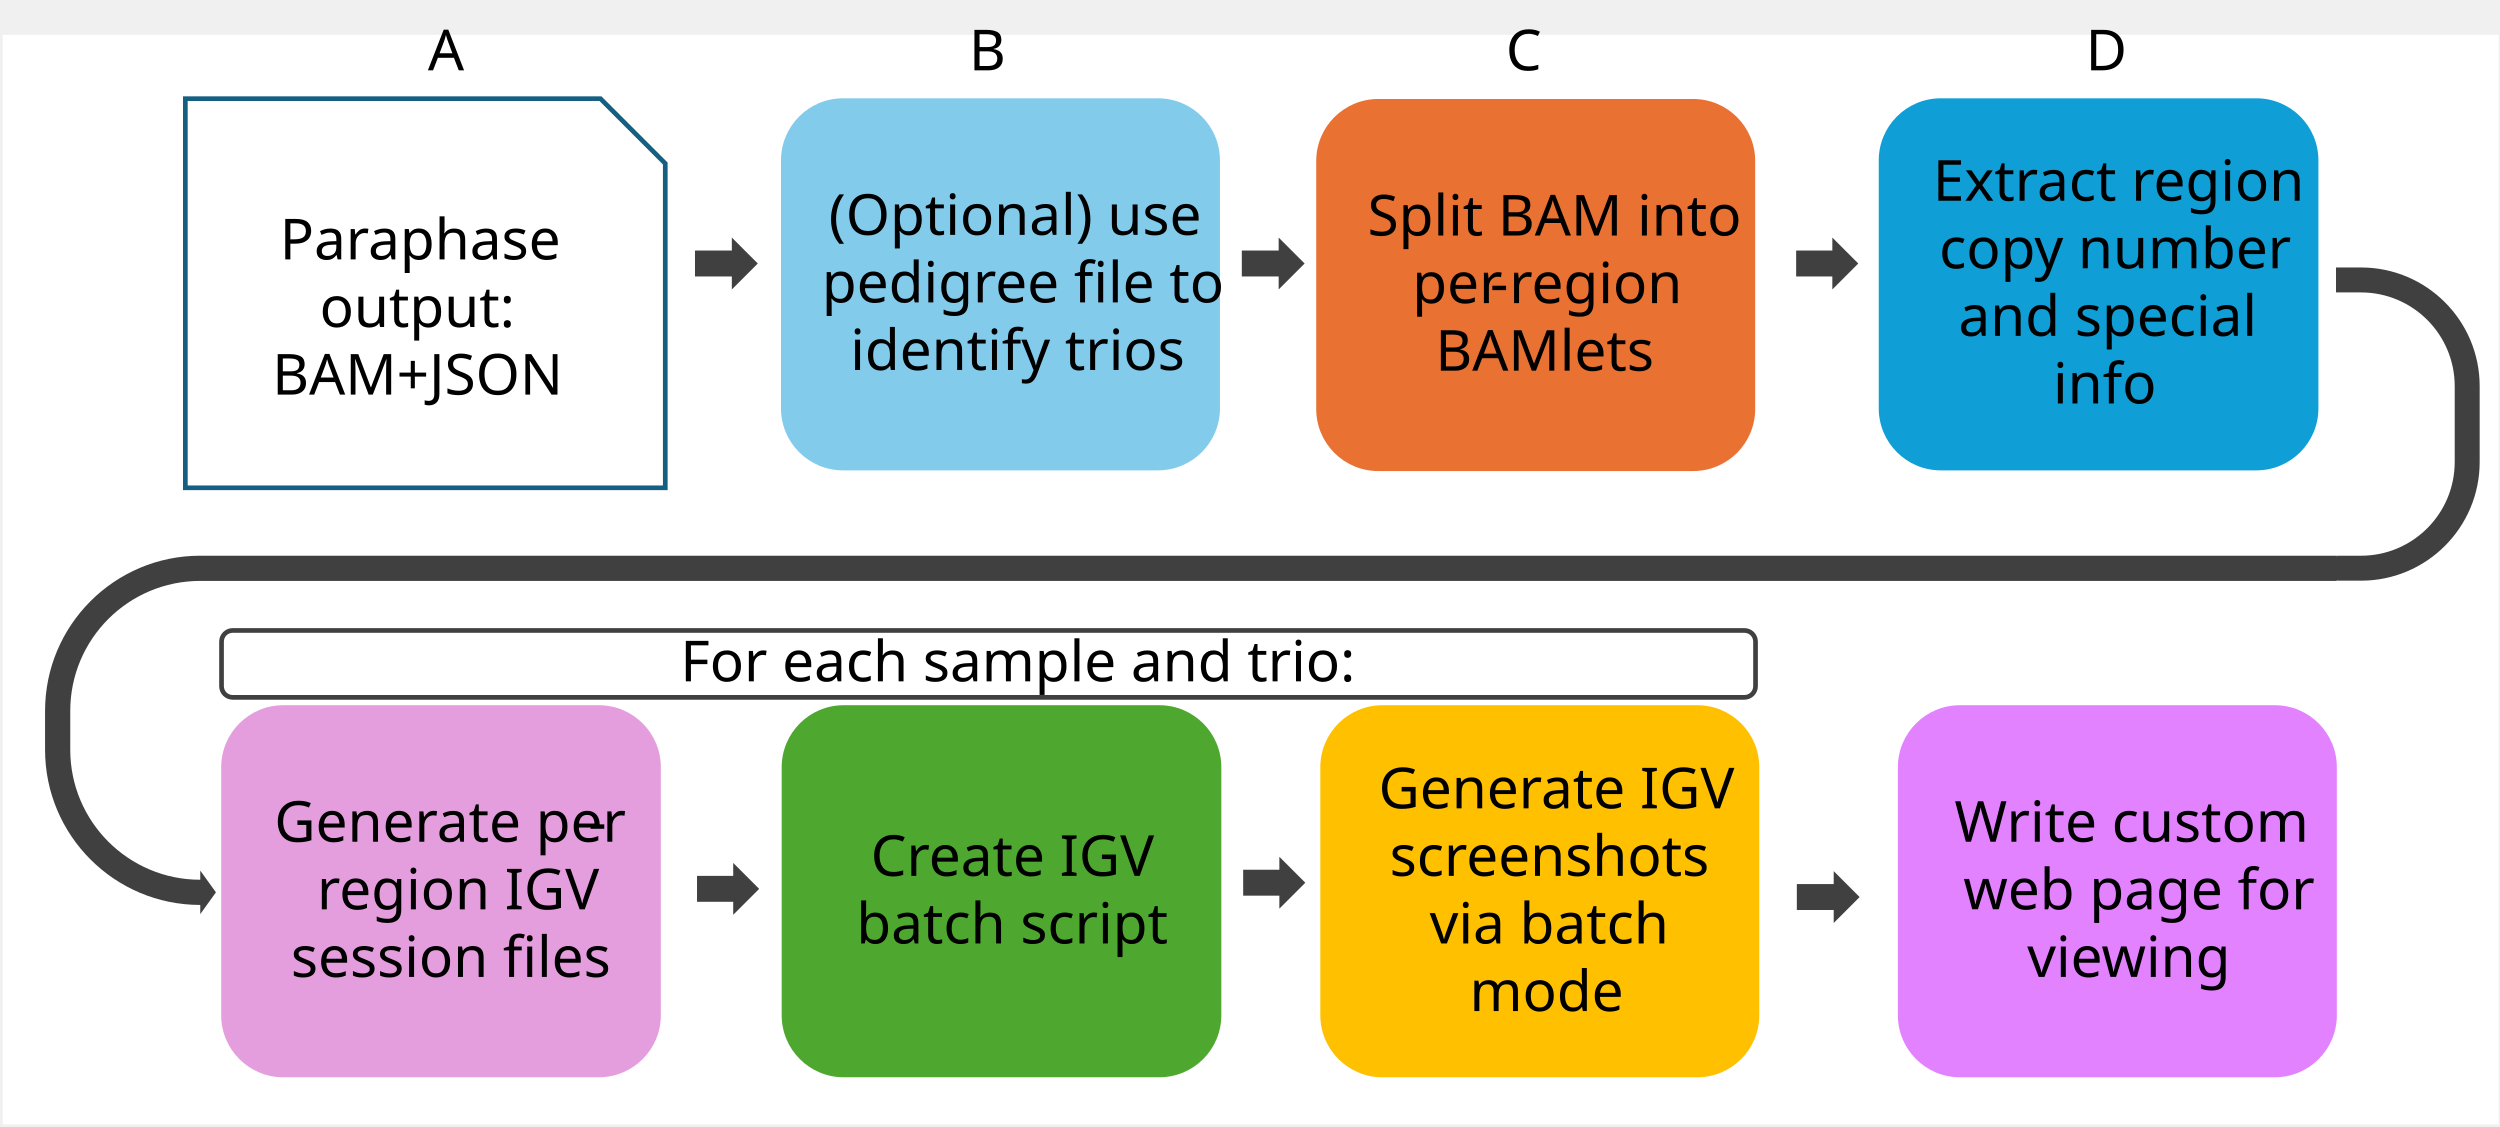
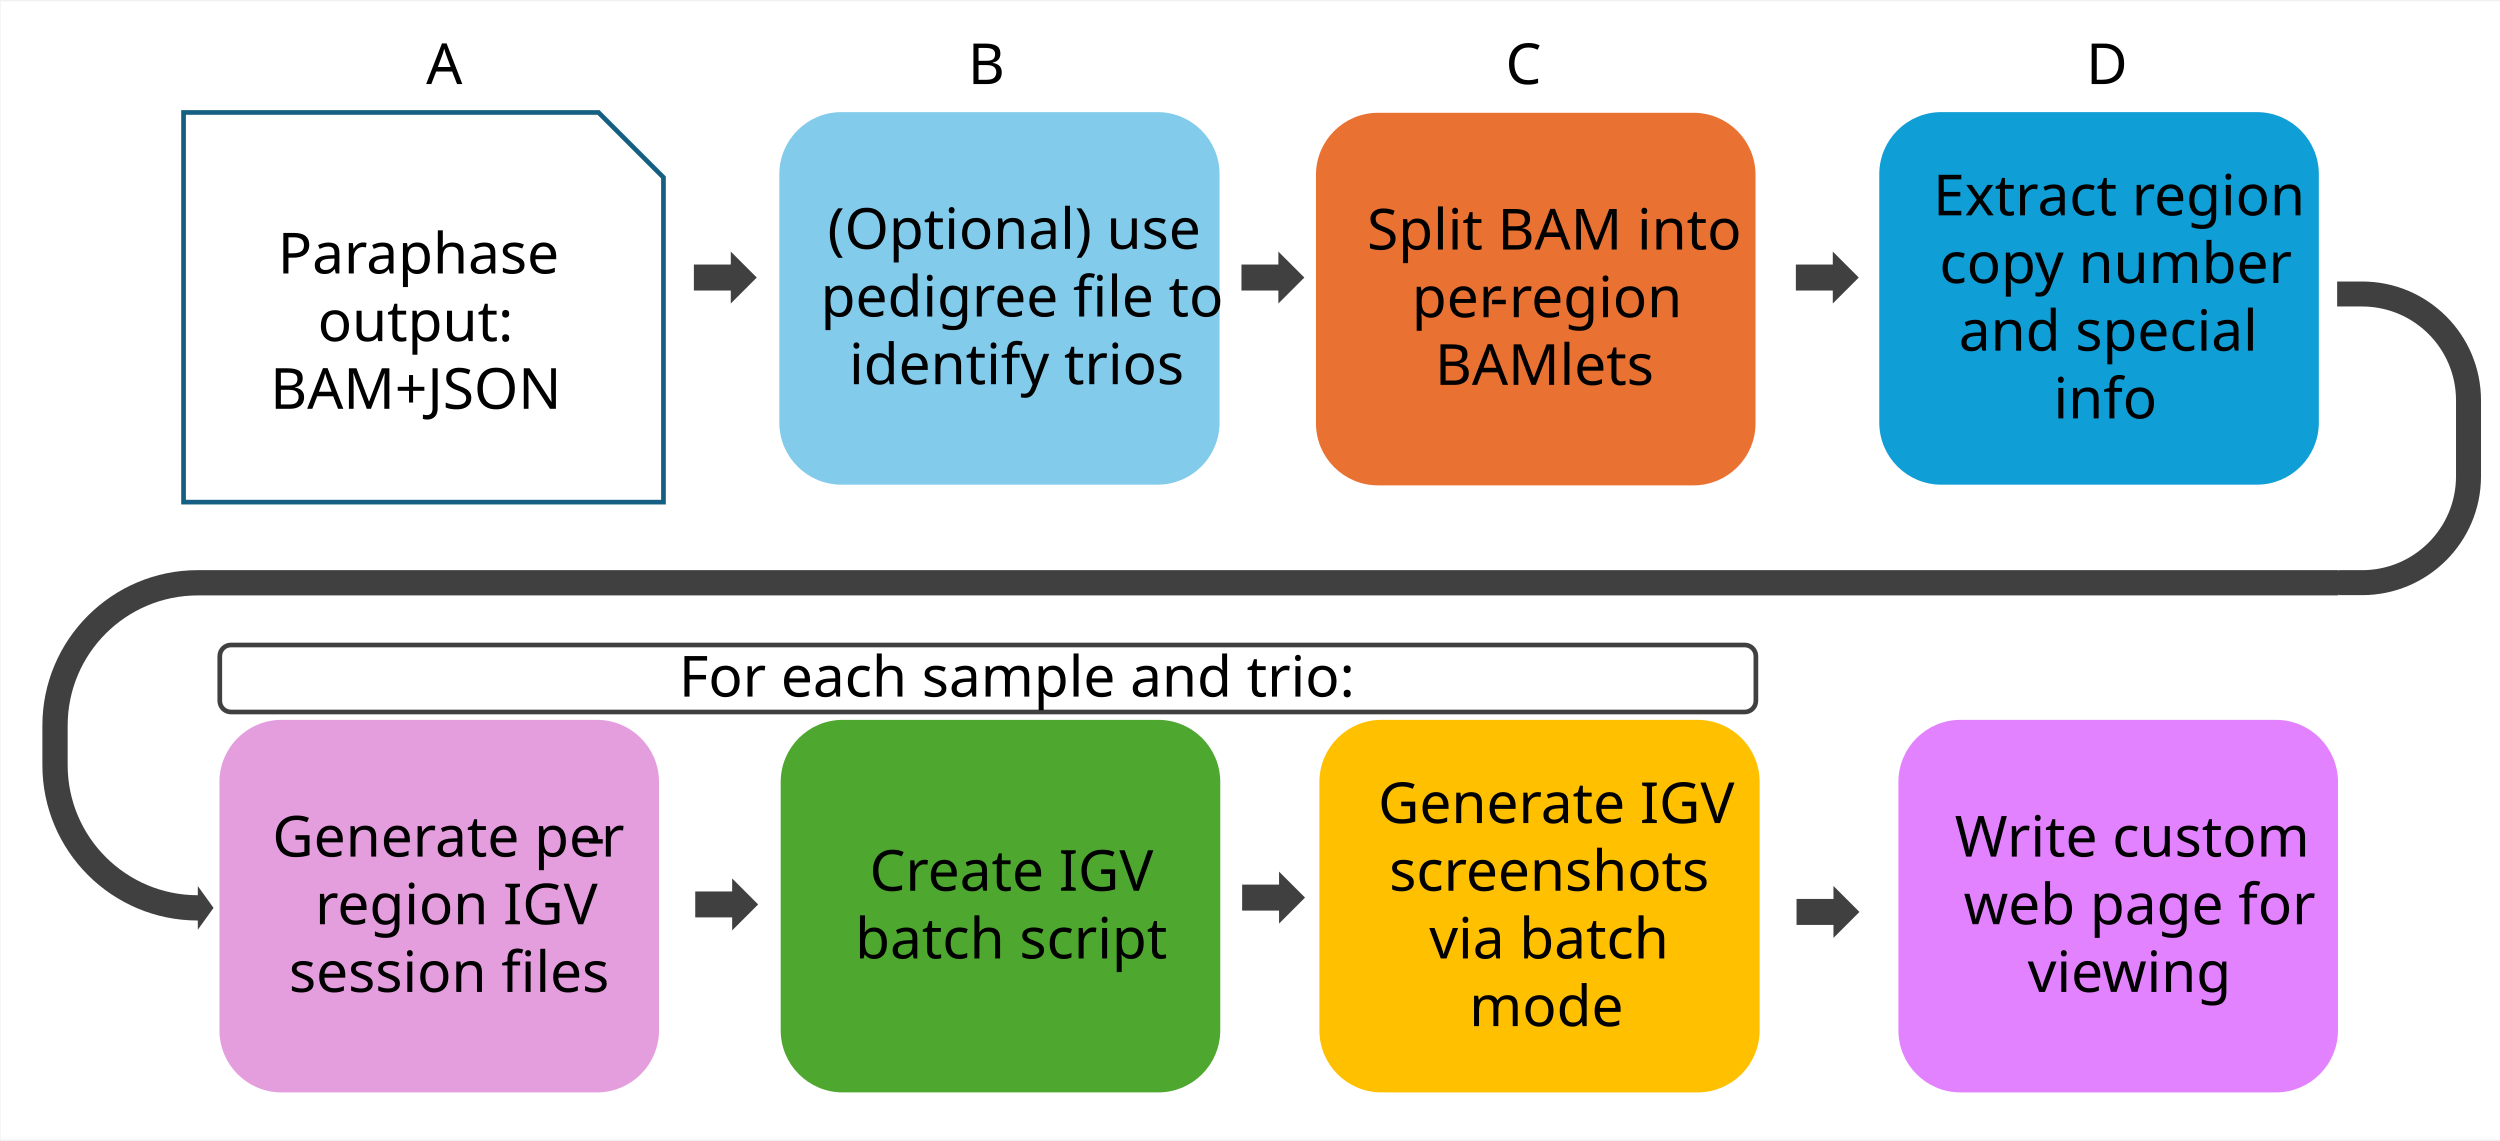
- <svg xmlns="http://www.w3.org/2000/svg" width="3662" height="1650" xml:space="preserve" overflow="hidden">
-   <g transform="translate(-4 -22)">
-     <g>
-       <rect x="8" y="73" width="3656" height="1596" fill="#FFFFFF" fill-opacity="1" />
-       <path d="M275.5 166.5 883.498 166.5 978.5 261.502 978.5 736.5 275.5 736.5Z" stroke="#156082" stroke-width="6.875" stroke-linecap="butt" stroke-linejoin="miter" stroke-miterlimit="8" stroke-opacity="1" fill="none" fill-rule="evenodd" />
-       <text fill="#000000" fill-opacity="1" font-family="Aptos,Aptos_MSFontService,sans-serif" font-style="normal" font-variant="normal" font-weight="400" font-stretch="normal" font-size="83" text-anchor="start" direction="ltr" writing-mode="lr-tb" unicode-bidi="normal" text-decoration="none" transform="matrix(1 0 0 1 413.809 402)">Paraphase</text>
-       <text fill="#000000" fill-opacity="1" font-family="Aptos,Aptos_MSFontService,sans-serif" font-style="normal" font-variant="normal" font-weight="400" font-stretch="normal" font-size="83" text-anchor="start" direction="ltr" writing-mode="lr-tb" unicode-bidi="normal" text-decoration="none" transform="matrix(1 0 0 1 472.201 501)">output:</text>
-       <text fill="#000000" fill-opacity="1" font-family="Aptos,Aptos_MSFontService,sans-serif" font-style="normal" font-variant="normal" font-weight="400" font-stretch="normal" font-size="83" text-anchor="start" direction="ltr" writing-mode="lr-tb" unicode-bidi="normal" text-decoration="none" transform="matrix(1 0 0 1 402.764 600)">BAM+JSON</text>
-       <text fill="#000000" fill-opacity="1" font-family="Aptos,Aptos_MSFontService,sans-serif" font-style="normal" font-variant="normal" font-weight="400" font-stretch="normal" font-size="83" text-anchor="start" direction="ltr" writing-mode="lr-tb" unicode-bidi="normal" text-decoration="none" transform="matrix(1 0 0 1 630.784 125)">A</text>
-       <text fill="#000000" fill-opacity="1" font-family="Aptos,Aptos_MSFontService,sans-serif" font-style="normal" font-variant="normal" font-weight="400" font-stretch="normal" font-size="83" text-anchor="start" direction="ltr" writing-mode="lr-tb" unicode-bidi="normal" text-decoration="none" transform="matrix(1 0 0 1 1423.32 125)">B</text>
-       <text fill="#000000" fill-opacity="1" font-family="Aptos,Aptos_MSFontService,sans-serif" font-style="normal" font-variant="normal" font-weight="400" font-stretch="normal" font-size="83" text-anchor="start" direction="ltr" writing-mode="lr-tb" unicode-bidi="normal" text-decoration="none" transform="matrix(1 0 0 1 2209.74 125)">C</text>
-       <text fill="#000000" fill-opacity="1" font-family="Aptos,Aptos_MSFontService,sans-serif" font-style="normal" font-variant="normal" font-weight="400" font-stretch="normal" font-size="83" text-anchor="start" direction="ltr" writing-mode="lr-tb" unicode-bidi="normal" text-decoration="none" transform="matrix(1 0 0 1 3059.05 125)">D</text>
-       <text fill="#000000" fill-opacity="1" font-family="Aptos,Aptos_MSFontService,sans-serif" font-style="normal" font-variant="normal" font-weight="400" font-stretch="normal" font-size="83" text-anchor="start" direction="ltr" writing-mode="lr-tb" unicode-bidi="normal" text-decoration="none" transform="matrix(1 0 0 1 608.436 1348)">E</text>
-       <text fill="#000000" fill-opacity="1" font-family="Aptos,Aptos_MSFontService,sans-serif" font-style="normal" font-variant="normal" font-weight="400" font-stretch="normal" font-size="83" text-anchor="start" direction="ltr" writing-mode="lr-tb" unicode-bidi="normal" text-decoration="none" transform="matrix(1 0 0 1 1414.87 1348)">F</text>
-       <text fill="#000000" fill-opacity="1" font-family="Aptos,Aptos_MSFontService,sans-serif" font-style="normal" font-variant="normal" font-weight="400" font-stretch="normal" font-size="83" text-anchor="start" direction="ltr" writing-mode="lr-tb" unicode-bidi="normal" text-decoration="none" transform="matrix(1 0 0 1 2209.74 1348)">G</text>
-       <path d="M1148 256.835C1148 206.668 1188.67 166 1238.84 166L1700.16 166C1750.33 166 1791 206.668 1791 256.835L1791 620.165C1791 670.332 1750.33 711 1700.16 711L1238.84 711C1188.67 711 1148 670.332 1148 620.165Z" fill="#83CBEB" fill-rule="evenodd" fill-opacity="1" />
-       <text fill="#000000" fill-opacity="1" font-family="Aptos,Aptos_MSFontService,sans-serif" font-style="normal" font-variant="normal" font-weight="400" font-stretch="normal" font-size="83" text-anchor="start" direction="ltr" writing-mode="lr-tb" unicode-bidi="normal" text-decoration="none" transform="matrix(1 0 0 1 1217.98 366)">(Optional) use </text>
-       <text fill="#000000" fill-opacity="1" font-family="Aptos,Aptos_MSFontService,sans-serif" font-style="normal" font-variant="normal" font-weight="400" font-stretch="normal" font-size="83" text-anchor="start" direction="ltr" writing-mode="lr-tb" unicode-bidi="normal" text-decoration="none" transform="matrix(1 0 0 1 1207.86 465)">pedigree file to </text>
-       <text fill="#000000" fill-opacity="1" font-family="Aptos,Aptos_MSFontService,sans-serif" font-style="normal" font-variant="normal" font-weight="400" font-stretch="normal" font-size="83" text-anchor="start" direction="ltr" writing-mode="lr-tb" unicode-bidi="normal" text-decoration="none" transform="matrix(1 0 0 1 1249.45 564)">identify trios</text>
-       <path d="M1932 257.835C1932 207.668 1972.67 167 2022.83 167L2484.17 167C2534.33 167 2575 207.668 2575 257.835L2575 621.165C2575 671.332 2534.33 712 2484.17 712L2022.83 712C1972.67 712 1932 671.332 1932 621.165Z" fill="#E97132" fill-rule="evenodd" fill-opacity="1" />
-       <text fill="#000000" fill-opacity="1" font-family="Aptos,Aptos_MSFontService,sans-serif" font-style="normal" font-variant="normal" font-weight="400" font-stretch="normal" font-size="83" text-anchor="start" direction="ltr" writing-mode="lr-tb" unicode-bidi="normal" text-decoration="none" transform="matrix(1 0 0 1 2007.17 367)">Split BAM into </text>
-       <text fill="#000000" fill-opacity="1" font-family="Aptos,Aptos_MSFontService,sans-serif" font-style="normal" font-variant="normal" font-weight="400" font-stretch="normal" font-size="83" text-anchor="start" direction="ltr" writing-mode="lr-tb" unicode-bidi="normal" text-decoration="none" transform="matrix(1 0 0 1 2072.69 466)">per</text>
-       <text fill="#000000" fill-opacity="1" font-family="Aptos,Aptos_MSFontService,sans-serif" font-style="normal" font-variant="normal" font-weight="400" font-stretch="normal" font-size="83" text-anchor="start" direction="ltr" writing-mode="lr-tb" unicode-bidi="normal" text-decoration="none" transform="matrix(1 0 0 1 2186.68 466)">-</text>
-       <text fill="#000000" fill-opacity="1" font-family="Aptos,Aptos_MSFontService,sans-serif" font-style="normal" font-variant="normal" font-weight="400" font-stretch="normal" font-size="83" text-anchor="start" direction="ltr" writing-mode="lr-tb" unicode-bidi="normal" text-decoration="none" transform="matrix(1 0 0 1 2214.75 466)">region </text>
-       <text fill="#000000" fill-opacity="1" font-family="Aptos,Aptos_MSFontService,sans-serif" font-style="normal" font-variant="normal" font-weight="400" font-stretch="normal" font-size="83" text-anchor="start" direction="ltr" writing-mode="lr-tb" unicode-bidi="normal" text-decoration="none" transform="matrix(1 0 0 1 2106.54 565)">BAMlets</text>
-       <path d="M2756 256.835C2756 206.668 2796.67 166 2846.83 166L3309.17 166C3359.33 166 3400 206.668 3400 256.835L3400 620.165C3400 670.332 3359.33 711 3309.17 711L2846.83 711C2796.67 711 2756 670.332 2756 620.165Z" fill="#0F9ED5" fill-rule="evenodd" fill-opacity="1" />
-       <text fill="#000000" fill-opacity="1" font-family="Aptos,Aptos_MSFontService,sans-serif" font-style="normal" font-variant="normal" font-weight="400" font-stretch="normal" font-size="83" text-anchor="start" direction="ltr" writing-mode="lr-tb" unicode-bidi="normal" text-decoration="none" transform="matrix(1 0 0 1 2835.25 316)">Extract region </text>
-       <text fill="#000000" fill-opacity="1" font-family="Aptos,Aptos_MSFontService,sans-serif" font-style="normal" font-variant="normal" font-weight="400" font-stretch="normal" font-size="83" text-anchor="start" direction="ltr" writing-mode="lr-tb" unicode-bidi="normal" text-decoration="none" transform="matrix(1 0 0 1 2844.46 415)">copy number </text>
-       <text fill="#000000" fill-opacity="1" font-family="Aptos,Aptos_MSFontService,sans-serif" font-style="normal" font-variant="normal" font-weight="400" font-stretch="normal" font-size="83" text-anchor="start" direction="ltr" writing-mode="lr-tb" unicode-bidi="normal" text-decoration="none" transform="matrix(1 0 0 1 2872.7 514)">and special </text>
-       <text fill="#000000" fill-opacity="1" font-family="Aptos,Aptos_MSFontService,sans-serif" font-style="normal" font-variant="normal" font-weight="400" font-stretch="normal" font-size="83" text-anchor="start" direction="ltr" writing-mode="lr-tb" unicode-bidi="normal" text-decoration="none" transform="matrix(1 0 0 1 3011.3 613)">info</text>
-       <path d="M328 1145.83C328 1095.67 368.668 1055 418.835 1055L881.165 1055C931.332 1055 972 1095.67 972 1145.83L972 1509.16C972 1559.33 931.332 1600 881.165 1600L418.835 1600C368.668 1600 328 1559.33 328 1509.16Z" fill="#E59EDD" fill-rule="evenodd" fill-opacity="1" />
-       <text fill="#000000" fill-opacity="1" font-family="Aptos,Aptos_MSFontService,sans-serif" font-style="normal" font-variant="normal" font-weight="400" font-stretch="normal" font-size="83" text-anchor="start" direction="ltr" writing-mode="lr-tb" unicode-bidi="normal" text-decoration="none" transform="matrix(1 0 0 1 405.86 1255)">Generate per</text>
-       <text fill="#000000" fill-opacity="1" font-family="Aptos,Aptos_MSFontService,sans-serif" font-style="normal" font-variant="normal" font-weight="400" font-stretch="normal" font-size="83" text-anchor="start" direction="ltr" writing-mode="lr-tb" unicode-bidi="normal" text-decoration="none" transform="matrix(1 0 0 1 865.729 1255)">-</text>
-       <text fill="#000000" fill-opacity="1" font-family="Aptos,Aptos_MSFontService,sans-serif" font-style="normal" font-variant="normal" font-weight="400" font-stretch="normal" font-size="83" text-anchor="start" direction="ltr" writing-mode="lr-tb" unicode-bidi="normal" text-decoration="none" transform="matrix(1 0 0 1 468.354 1354)">region IGV </text>
-       <text fill="#000000" fill-opacity="1" font-family="Aptos,Aptos_MSFontService,sans-serif" font-style="normal" font-variant="normal" font-weight="400" font-stretch="normal" font-size="83" text-anchor="start" direction="ltr" writing-mode="lr-tb" unicode-bidi="normal" text-decoration="none" transform="matrix(1 0 0 1 430.106 1453)">session files</text>
-       <path d="M1149 1145.83C1149 1095.67 1189.67 1055 1239.83 1055L1702.17 1055C1752.33 1055 1793 1095.67 1793 1145.83L1793 1509.16C1793 1559.33 1752.33 1600 1702.17 1600L1239.83 1600C1189.67 1600 1149 1559.33 1149 1509.16Z" fill="#4EA72E" fill-rule="evenodd" fill-opacity="1" />
-       <text fill="#000000" fill-opacity="1" font-family="Aptos,Aptos_MSFontService,sans-serif" font-style="normal" font-variant="normal" font-weight="400" font-stretch="normal" font-size="83" text-anchor="start" direction="ltr" writing-mode="lr-tb" unicode-bidi="normal" text-decoration="none" transform="matrix(1 0 0 1 1279.4 1305)">Create IGV </text>
-       <text fill="#000000" fill-opacity="1" font-family="Aptos,Aptos_MSFontService,sans-serif" font-style="normal" font-variant="normal" font-weight="400" font-stretch="normal" font-size="83" text-anchor="start" direction="ltr" writing-mode="lr-tb" unicode-bidi="normal" text-decoration="none" transform="matrix(1 0 0 1 1258.34 1404)">batch script</text>
-       <path d="M1938 1145.83C1938 1095.67 1978.67 1055 2028.84 1055L2490.17 1055C2540.33 1055 2581 1095.67 2581 1145.83L2581 1509.16C2581 1559.33 2540.33 1600 2490.17 1600L2028.84 1600C1978.67 1600 1938 1559.33 1938 1509.16Z" fill="#FFC000" fill-rule="evenodd" fill-opacity="1" />
-       <text fill="#000000" fill-opacity="1" font-family="Aptos,Aptos_MSFontService,sans-serif" font-style="normal" font-variant="normal" font-weight="400" font-stretch="normal" font-size="83" text-anchor="start" direction="ltr" writing-mode="lr-tb" unicode-bidi="normal" text-decoration="none" transform="matrix(1 0 0 1 2023.33 1206)">Generate IGV </text>
-       <text fill="#000000" fill-opacity="1" font-family="Aptos,Aptos_MSFontService,sans-serif" font-style="normal" font-variant="normal" font-weight="400" font-stretch="normal" font-size="83" text-anchor="start" direction="ltr" writing-mode="lr-tb" unicode-bidi="normal" text-decoration="none" transform="matrix(1 0 0 1 2039.57 1305)">screenshots </text>
-       <text fill="#000000" fill-opacity="1" font-family="Aptos,Aptos_MSFontService,sans-serif" font-style="normal" font-variant="normal" font-weight="400" font-stretch="normal" font-size="83" text-anchor="start" direction="ltr" writing-mode="lr-tb" unicode-bidi="normal" text-decoration="none" transform="matrix(1 0 0 1 2098.15 1404)">via batch </text>
-       <text fill="#000000" fill-opacity="1" font-family="Aptos,Aptos_MSFontService,sans-serif" font-style="normal" font-variant="normal" font-weight="400" font-stretch="normal" font-size="83" text-anchor="start" direction="ltr" writing-mode="lr-tb" unicode-bidi="normal" text-decoration="none" transform="matrix(1 0 0 1 2156.59 1503)">mode</text>
-       <path d="M1022 389 1076 389 1076 370 1114 408 1076 446 1076 427 1022 427Z" fill="#404040" fill-rule="evenodd" fill-opacity="1" />
-       <path d="M1823 389 1877 389 1877 370 1915 408 1877 446 1877 427 1823 427Z" fill="#404040" fill-rule="evenodd" fill-opacity="1" />
-       <path d="M1825 1296 1878 1296 1878 1277 1916 1315 1878 1353 1878 1334 1825 1334Z" fill="#404040" fill-rule="evenodd" fill-opacity="1" />
-       <path d="M2635 389 2688 389 2688 370 2726 408 2688 446 2688 427 2635 427Z" fill="#404040" fill-rule="evenodd" fill-opacity="1" />
-       <path d="M2636 1317 2690 1317 2690 1298 2728 1336 2690 1374 2690 1355 2636 1355Z" fill="#404040" fill-rule="evenodd" fill-opacity="1" />
-       <path d="M1025 1305 1078 1305 1078 1286 1116 1324 1078 1362 1078 1343 1025 1343Z" fill="#404040" fill-rule="evenodd" fill-opacity="1" />
-       <path d="M0 3357 0 227.335C-2.67121e-14 101.782 101.782-2.67119e-14 227.336-2.67119e-14L284.234 0C409.788-2.67119e-14 511.57 101.782 511.57 227.335L511.567 227.335 525 227.335 493.111 250.299 461.222 227.335 474.656 227.335C474.656 122.169 389.401 36.914 284.234 36.914L227.336 36.911C122.169 36.911 36.915 122.165 36.915 227.332L36.911 3357Z" fill="#404040" fill-rule="evenodd" fill-opacity="1" transform="matrix(1.83697e-16 1 1 -1.83697e-16 70.0001 836)" />
-       <path d="M3427.5 415.5 3462.32 415.5C3557.41 415.5 3634.5 492.587 3634.5 587.678L3634.5 698.695C3634.5 793.786 3557.41 870.873 3462.32 870.873L3427.5 870.873 3427.5 871.5 3427.5 854.311 3427.5 837.121 3427.5 837.749 3462.32 837.749C3539.12 837.749 3601.38 775.492 3601.38 698.695L3601.38 587.678C3601.38 510.881 3539.12 448.624 3462.32 448.624L3427.5 448.624Z" stroke="#404040" stroke-width="3.438" stroke-linecap="butt" stroke-linejoin="miter" stroke-miterlimit="8" stroke-opacity="1" fill="#404040" fill-rule="evenodd" fill-opacity="1" />
-       <path d="M328.5 961.834C328.5 952.813 335.813 945.5 344.834 945.5L2559.17 945.5C2568.19 945.5 2575.5 952.813 2575.5 961.834L2575.5 1027.17C2575.5 1036.19 2568.19 1043.5 2559.17 1043.5L344.834 1043.5C335.813 1043.5 328.5 1036.19 328.5 1027.17Z" stroke="#404040" stroke-width="6.875" stroke-linecap="butt" stroke-linejoin="miter" stroke-miterlimit="8" stroke-opacity="1" fill="none" fill-rule="evenodd" />
-       <text fill="#000000" fill-opacity="1" font-family="Aptos,Aptos_MSFontService,sans-serif" font-style="normal" font-variant="normal" font-weight="400" font-stretch="normal" font-size="83" text-anchor="start" direction="ltr" writing-mode="lr-tb" unicode-bidi="normal" text-decoration="none" transform="matrix(1 0 0 1 1000.56 1020)">For each sample and trio:</text>
-       <path d="M2784 1145.83C2784 1095.67 2824.67 1055 2874.83 1055L3336.16 1055C3386.33 1055 3427 1095.67 3427 1145.83L3427 1509.16C3427 1559.33 3386.33 1600 3336.16 1600L2874.83 1600C2824.67 1600 2784 1559.33 2784 1509.16Z" fill="#E382FF" fill-rule="evenodd" fill-opacity="1" />
-       <text fill="#000000" fill-opacity="1" font-family="Aptos,Aptos_MSFontService,sans-serif" font-style="normal" font-variant="normal" font-weight="400" font-stretch="normal" font-size="83" text-anchor="start" direction="ltr" writing-mode="lr-tb" unicode-bidi="normal" text-decoration="none" transform="matrix(1 0 0 1 2866.89 1255)">Write custom </text>
-       <text fill="#000000" fill-opacity="1" font-family="Aptos,Aptos_MSFontService,sans-serif" font-style="normal" font-variant="normal" font-weight="400" font-stretch="normal" font-size="83" text-anchor="start" direction="ltr" writing-mode="lr-tb" unicode-bidi="normal" text-decoration="none" transform="matrix(1 0 0 1 2879.84 1354)">web page for </text>
-       <text fill="#000000" fill-opacity="1" font-family="Aptos,Aptos_MSFontService,sans-serif" font-style="normal" font-variant="normal" font-weight="400" font-stretch="normal" font-size="83" text-anchor="start" direction="ltr" writing-mode="lr-tb" unicode-bidi="normal" text-decoration="none" transform="matrix(1 0 0 1 2973.47 1453)">viewing</text>
+ <svg xmlns="http://www.w3.org/2000/svg" width="3657" height="1668" xml:space="preserve" overflow="hidden">
+   <defs>
+     <clipPath id="clip0">
+       <rect x="330" y="417" width="3657" height="1668" />
+     </clipPath>
+     <clipPath id="clip1">
+       <rect x="330" y="417" width="3657" height="1668" />
+     </clipPath>
+   </defs>
+   <g clip-path="url(#clip0)" transform="translate(-330 -417)">
+     <g clip-path="url(#clip1)">
+       <rect x="331" y="419" width="3656" height="1665" fill="#FFFFFF" fill-opacity="1" />
+       <path d="M598.5 581.5 1205.5 581.5 1300.5 676.502 1300.5 1151.5 598.5 1151.5Z" stroke="#156082" stroke-width="6.875" stroke-linecap="butt" stroke-linejoin="miter" stroke-miterlimit="8" stroke-opacity="1" fill="none" fill-rule="evenodd" />
+       <text fill="#000000" fill-opacity="1" font-family="Aptos,Aptos_MSFontService,sans-serif" font-style="normal" font-variant="normal" font-weight="400" font-stretch="normal" font-size="83" text-anchor="start" direction="ltr" writing-mode="lr-tb" unicode-bidi="normal" text-decoration="none" transform="matrix(1 0 0 1 736.392 817)">Paraphase</text>
+       <text fill="#000000" fill-opacity="1" font-family="Aptos,Aptos_MSFontService,sans-serif" font-style="normal" font-variant="normal" font-weight="400" font-stretch="normal" font-size="83" text-anchor="start" direction="ltr" writing-mode="lr-tb" unicode-bidi="normal" text-decoration="none" transform="matrix(1 0 0 1 794.784 916)">output:</text>
+       <text fill="#000000" fill-opacity="1" font-family="Aptos,Aptos_MSFontService,sans-serif" font-style="normal" font-variant="normal" font-weight="400" font-stretch="normal" font-size="83" text-anchor="start" direction="ltr" writing-mode="lr-tb" unicode-bidi="normal" text-decoration="none" transform="matrix(1 0 0 1 725.347 1015)">BAM+JSON</text>
+       <text fill="#000000" fill-opacity="1" font-family="Aptos,Aptos_MSFontService,sans-serif" font-style="normal" font-variant="normal" font-weight="400" font-stretch="normal" font-size="83" text-anchor="start" direction="ltr" writing-mode="lr-tb" unicode-bidi="normal" text-decoration="none" transform="matrix(1 0 0 1 953.367 540)">A</text>
+       <text fill="#000000" fill-opacity="1" font-family="Aptos,Aptos_MSFontService,sans-serif" font-style="normal" font-variant="normal" font-weight="400" font-stretch="normal" font-size="83" text-anchor="start" direction="ltr" writing-mode="lr-tb" unicode-bidi="normal" text-decoration="none" transform="matrix(1 0 0 1 1745.9 540)">B</text>
+       <text fill="#000000" fill-opacity="1" font-family="Aptos,Aptos_MSFontService,sans-serif" font-style="normal" font-variant="normal" font-weight="400" font-stretch="normal" font-size="83" text-anchor="start" direction="ltr" writing-mode="lr-tb" unicode-bidi="normal" text-decoration="none" transform="matrix(1 0 0 1 2532.33 540)">C</text>
+       <text fill="#000000" fill-opacity="1" font-family="Aptos,Aptos_MSFontService,sans-serif" font-style="normal" font-variant="normal" font-weight="400" font-stretch="normal" font-size="83" text-anchor="start" direction="ltr" writing-mode="lr-tb" unicode-bidi="normal" text-decoration="none" transform="matrix(1 0 0 1 3381.63 540)">D</text>
+       <text fill="#000000" fill-opacity="1" font-family="Aptos,Aptos_MSFontService,sans-serif" font-style="normal" font-variant="normal" font-weight="400" font-stretch="normal" font-size="83" text-anchor="start" direction="ltr" writing-mode="lr-tb" unicode-bidi="normal" text-decoration="none" transform="matrix(1 0 0 1 931.019 1763)">E</text>
+       <text fill="#000000" fill-opacity="1" font-family="Aptos,Aptos_MSFontService,sans-serif" font-style="normal" font-variant="normal" font-weight="400" font-stretch="normal" font-size="83" text-anchor="start" direction="ltr" writing-mode="lr-tb" unicode-bidi="normal" text-decoration="none" transform="matrix(1 0 0 1 1737.45 1763)">F</text>
+       <text fill="#000000" fill-opacity="1" font-family="Aptos,Aptos_MSFontService,sans-serif" font-style="normal" font-variant="normal" font-weight="400" font-stretch="normal" font-size="83" text-anchor="start" direction="ltr" writing-mode="lr-tb" unicode-bidi="normal" text-decoration="none" transform="matrix(1 0 0 1 2532.33 1763)">G</text>
+       <path d="M1470 671.835C1470 621.668 1510.67 581 1560.84 581L2023.16 581C2073.33 581 2114 621.668 2114 671.835L2114 1035.16C2114 1085.33 2073.33 1126 2023.16 1126L1560.84 1126C1510.67 1126 1470 1085.33 1470 1035.16Z" fill="#83CBEB" fill-rule="evenodd" fill-opacity="1" />
+       <text fill="#000000" fill-opacity="1" font-family="Aptos,Aptos_MSFontService,sans-serif" font-style="normal" font-variant="normal" font-weight="400" font-stretch="normal" font-size="83" text-anchor="start" direction="ltr" writing-mode="lr-tb" unicode-bidi="normal" text-decoration="none" transform="matrix(1 0 0 1 1540.57 781)">(Optional) use </text>
+       <text fill="#000000" fill-opacity="1" font-family="Aptos,Aptos_MSFontService,sans-serif" font-style="normal" font-variant="normal" font-weight="400" font-stretch="normal" font-size="83" text-anchor="start" direction="ltr" writing-mode="lr-tb" unicode-bidi="normal" text-decoration="none" transform="matrix(1 0 0 1 1530.44 880)">pedigree file to </text>
+       <text fill="#000000" fill-opacity="1" font-family="Aptos,Aptos_MSFontService,sans-serif" font-style="normal" font-variant="normal" font-weight="400" font-stretch="normal" font-size="83" text-anchor="start" direction="ltr" writing-mode="lr-tb" unicode-bidi="normal" text-decoration="none" transform="matrix(1 0 0 1 1572.03 979)">identify trios</text>
+       <path d="M2255 672.835C2255 622.668 2295.67 582 2345.83 582L2807.17 582C2857.33 582 2898 622.668 2898 672.835L2898 1036.17C2898 1086.33 2857.33 1127 2807.17 1127L2345.83 1127C2295.67 1127 2255 1086.33 2255 1036.17Z" fill="#E97132" fill-rule="evenodd" fill-opacity="1" />
+       <text fill="#000000" fill-opacity="1" font-family="Aptos,Aptos_MSFontService,sans-serif" font-style="normal" font-variant="normal" font-weight="400" font-stretch="normal" font-size="83" text-anchor="start" direction="ltr" writing-mode="lr-tb" unicode-bidi="normal" text-decoration="none" transform="matrix(1 0 0 1 2329.75 782)">Split BAM into </text>
+       <text fill="#000000" fill-opacity="1" font-family="Aptos,Aptos_MSFontService,sans-serif" font-style="normal" font-variant="normal" font-weight="400" font-stretch="normal" font-size="83" text-anchor="start" direction="ltr" writing-mode="lr-tb" unicode-bidi="normal" text-decoration="none" transform="matrix(1 0 0 1 2395.27 881)">per</text>
+       <text fill="#000000" fill-opacity="1" font-family="Aptos,Aptos_MSFontService,sans-serif" font-style="normal" font-variant="normal" font-weight="400" font-stretch="normal" font-size="83" text-anchor="start" direction="ltr" writing-mode="lr-tb" unicode-bidi="normal" text-decoration="none" transform="matrix(1 0 0 1 2509.26 881)">-</text>
+       <text fill="#000000" fill-opacity="1" font-family="Aptos,Aptos_MSFontService,sans-serif" font-style="normal" font-variant="normal" font-weight="400" font-stretch="normal" font-size="83" text-anchor="start" direction="ltr" writing-mode="lr-tb" unicode-bidi="normal" text-decoration="none" transform="matrix(1 0 0 1 2537.33 881)">region </text>
+       <text fill="#000000" fill-opacity="1" font-family="Aptos,Aptos_MSFontService,sans-serif" font-style="normal" font-variant="normal" font-weight="400" font-stretch="normal" font-size="83" text-anchor="start" direction="ltr" writing-mode="lr-tb" unicode-bidi="normal" text-decoration="none" transform="matrix(1 0 0 1 2429.12 980)">BAMlets</text>
+       <path d="M3079 671.835C3079 621.668 3119.67 581 3169.83 581L3631.17 581C3681.33 581 3722 621.668 3722 671.835L3722 1035.17C3722 1085.33 3681.33 1126 3631.17 1126L3169.83 1126C3119.67 1126 3079 1085.33 3079 1035.17Z" fill="#0F9ED5" fill-rule="evenodd" fill-opacity="1" />
+       <text fill="#000000" fill-opacity="1" font-family="Aptos,Aptos_MSFontService,sans-serif" font-style="normal" font-variant="normal" font-weight="400" font-stretch="normal" font-size="83" text-anchor="start" direction="ltr" writing-mode="lr-tb" unicode-bidi="normal" text-decoration="none" transform="matrix(1 0 0 1 3157.83 732)">Extract region </text>
+       <text fill="#000000" fill-opacity="1" font-family="Aptos,Aptos_MSFontService,sans-serif" font-style="normal" font-variant="normal" font-weight="400" font-stretch="normal" font-size="83" text-anchor="start" direction="ltr" writing-mode="lr-tb" unicode-bidi="normal" text-decoration="none" transform="matrix(1 0 0 1 3167.05 831)">copy number </text>
+       <text fill="#000000" fill-opacity="1" font-family="Aptos,Aptos_MSFontService,sans-serif" font-style="normal" font-variant="normal" font-weight="400" font-stretch="normal" font-size="83" text-anchor="start" direction="ltr" writing-mode="lr-tb" unicode-bidi="normal" text-decoration="none" transform="matrix(1 0 0 1 3195.28 930)">and special </text>
+       <text fill="#000000" fill-opacity="1" font-family="Aptos,Aptos_MSFontService,sans-serif" font-style="normal" font-variant="normal" font-weight="400" font-stretch="normal" font-size="83" text-anchor="start" direction="ltr" writing-mode="lr-tb" unicode-bidi="normal" text-decoration="none" transform="matrix(1 0 0 1 3333.88 1029)">info</text>
+       <path d="M651 1560.83C651 1510.67 691.668 1470 741.835 1470L1203.16 1470C1253.33 1470 1294 1510.67 1294 1560.83L1294 1924.16C1294 1974.33 1253.33 2015 1203.16 2015L741.835 2015C691.668 2015 651 1974.33 651 1924.16Z" fill="#E59EDD" fill-rule="evenodd" fill-opacity="1" />
+       <text fill="#000000" fill-opacity="1" font-family="Aptos,Aptos_MSFontService,sans-serif" font-style="normal" font-variant="normal" font-weight="400" font-stretch="normal" font-size="83" text-anchor="start" direction="ltr" writing-mode="lr-tb" unicode-bidi="normal" text-decoration="none" transform="matrix(1 0 0 1 728.443 1670)">Generate per</text>
+       <text fill="#000000" fill-opacity="1" font-family="Aptos,Aptos_MSFontService,sans-serif" font-style="normal" font-variant="normal" font-weight="400" font-stretch="normal" font-size="83" text-anchor="start" direction="ltr" writing-mode="lr-tb" unicode-bidi="normal" text-decoration="none" transform="matrix(1 0 0 1 1188.31 1670)">-</text>
+       <text fill="#000000" fill-opacity="1" font-family="Aptos,Aptos_MSFontService,sans-serif" font-style="normal" font-variant="normal" font-weight="400" font-stretch="normal" font-size="83" text-anchor="start" direction="ltr" writing-mode="lr-tb" unicode-bidi="normal" text-decoration="none" transform="matrix(1 0 0 1 790.937 1769)">region IGV </text>
+       <text fill="#000000" fill-opacity="1" font-family="Aptos,Aptos_MSFontService,sans-serif" font-style="normal" font-variant="normal" font-weight="400" font-stretch="normal" font-size="83" text-anchor="start" direction="ltr" writing-mode="lr-tb" unicode-bidi="normal" text-decoration="none" transform="matrix(1 0 0 1 752.689 1868)">session files</text>
+       <path d="M1472 1560.83C1472 1510.67 1512.67 1470 1562.83 1470L2024.17 1470C2074.33 1470 2115 1510.67 2115 1560.83L2115 1924.16C2115 1974.33 2074.33 2015 2024.17 2015L1562.83 2015C1512.67 2015 1472 1974.33 1472 1924.16Z" fill="#4EA72E" fill-rule="evenodd" fill-opacity="1" />
+       <text fill="#000000" fill-opacity="1" font-family="Aptos,Aptos_MSFontService,sans-serif" font-style="normal" font-variant="normal" font-weight="400" font-stretch="normal" font-size="83" text-anchor="start" direction="ltr" writing-mode="lr-tb" unicode-bidi="normal" text-decoration="none" transform="matrix(1 0 0 1 1601.98 1720)">Create IGV </text>
+       <text fill="#000000" fill-opacity="1" font-family="Aptos,Aptos_MSFontService,sans-serif" font-style="normal" font-variant="normal" font-weight="400" font-stretch="normal" font-size="83" text-anchor="start" direction="ltr" writing-mode="lr-tb" unicode-bidi="normal" text-decoration="none" transform="matrix(1 0 0 1 1580.92 1819)">batch script</text>
+       <path d="M2260 1560.84C2260 1510.67 2300.67 1470 2350.84 1470L2813.16 1470C2863.33 1470 2904 1510.67 2904 1560.84L2904 1924.16C2904 1974.33 2863.33 2015 2813.16 2015L2350.84 2015C2300.67 2015 2260 1974.33 2260 1924.16Z" fill="#FFC000" fill-rule="evenodd" fill-opacity="1" />
+       <text fill="#000000" fill-opacity="1" font-family="Aptos,Aptos_MSFontService,sans-serif" font-style="normal" font-variant="normal" font-weight="400" font-stretch="normal" font-size="83" text-anchor="start" direction="ltr" writing-mode="lr-tb" unicode-bidi="normal" text-decoration="none" transform="matrix(1 0 0 1 2345.91 1621)">Generate IGV </text>
+       <text fill="#000000" fill-opacity="1" font-family="Aptos,Aptos_MSFontService,sans-serif" font-style="normal" font-variant="normal" font-weight="400" font-stretch="normal" font-size="83" text-anchor="start" direction="ltr" writing-mode="lr-tb" unicode-bidi="normal" text-decoration="none" transform="matrix(1 0 0 1 2362.16 1720)">screenshots </text>
+       <text fill="#000000" fill-opacity="1" font-family="Aptos,Aptos_MSFontService,sans-serif" font-style="normal" font-variant="normal" font-weight="400" font-stretch="normal" font-size="83" text-anchor="start" direction="ltr" writing-mode="lr-tb" unicode-bidi="normal" text-decoration="none" transform="matrix(1 0 0 1 2420.73 1819)">via batch </text>
+       <text fill="#000000" fill-opacity="1" font-family="Aptos,Aptos_MSFontService,sans-serif" font-style="normal" font-variant="normal" font-weight="400" font-stretch="normal" font-size="83" text-anchor="start" direction="ltr" writing-mode="lr-tb" unicode-bidi="normal" text-decoration="none" transform="matrix(1 0 0 1 2479.17 1918)">mode</text>
+       <path d="M1345 804 1399 804 1399 785 1437 823 1399 861 1399 842 1345 842Z" fill="#404040" fill-rule="evenodd" fill-opacity="1" />
+       <path d="M2146 804 2200 804 2200 785 2238 823 2200 861 2200 842 2146 842Z" fill="#404040" fill-rule="evenodd" fill-opacity="1" />
+       <path d="M2147 1711 2201 1711 2201 1692 2239 1730 2201 1768 2201 1749 2147 1749Z" fill="#404040" fill-rule="evenodd" fill-opacity="1" />
+       <path d="M2957 804 3011 804 3011 785 3049 823 3011 861 3011 842 2957 842Z" fill="#404040" fill-rule="evenodd" fill-opacity="1" />
+       <path d="M2958 1732 3012 1732 3012 1713 3050 1751 3012 1789 3012 1770 2958 1770Z" fill="#404040" fill-rule="evenodd" fill-opacity="1" />
+       <path d="M1347 1721 1401 1721 1401 1702 1439 1740 1401 1778 1401 1759 1347 1759Z" fill="#404040" fill-rule="evenodd" fill-opacity="1" />
+       <path d="M0 3358 0 227.366C-2.672e-14 101.795 101.796-2.67199e-14 227.367-5.34398e-14L285.177 0C410.749-5.34398e-14 512.544 101.795 512.544 227.366L512.541 227.366 526 227.366 494.05 250.374 462.101 227.366 475.56 227.366C475.56 122.221 390.323 36.984 285.177 36.984L227.367 36.984C122.222 36.984 36.984 122.221 36.984 227.366L36.984 3358Z" fill="#404040" fill-rule="evenodd" fill-opacity="1" transform="matrix(1.83697e-16 1 1 -1.83697e-16 392 1251)" />
+       <path d="M3750.5 830.5 3785.32 830.5C3880.41 830.5 3957.5 907.587 3957.5 1002.68L3957.5 1113.69C3957.5 1208.79 3880.41 1285.87 3785.32 1285.87L3750.5 1285.87 3750.5 1286.5 3750.5 1269.31 3750.5 1252.12 3750.5 1252.75 3785.32 1252.75C3862.12 1252.75 3924.38 1190.49 3924.38 1113.69L3924.38 1002.68C3924.38 925.881 3862.12 863.624 3785.32 863.624L3750.5 863.624Z" stroke="#404040" stroke-width="3.438" stroke-linecap="butt" stroke-linejoin="miter" stroke-miterlimit="8" stroke-opacity="1" fill="#404040" fill-rule="evenodd" fill-opacity="1" />
+       <path d="M651.5 1376.83C651.5 1367.81 658.813 1360.5 667.834 1360.5L2882.17 1360.5C2891.19 1360.5 2898.5 1367.81 2898.5 1376.83L2898.5 1442.17C2898.5 1451.19 2891.19 1458.5 2882.17 1458.5L667.834 1458.5C658.813 1458.5 651.5 1451.19 651.5 1442.17Z" stroke="#404040" stroke-width="6.875" stroke-linecap="butt" stroke-linejoin="miter" stroke-miterlimit="8" stroke-opacity="1" fill="none" fill-rule="evenodd" />
+       <text fill="#000000" fill-opacity="1" font-family="Aptos,Aptos_MSFontService,sans-serif" font-style="normal" font-variant="normal" font-weight="400" font-stretch="normal" font-size="83" text-anchor="start" direction="ltr" writing-mode="lr-tb" unicode-bidi="normal" text-decoration="none" transform="matrix(1 0 0 1 1323.14 1436)">For each sample and trio:</text>
+       <path d="M3107 1560.83C3107 1510.67 3147.67 1470 3197.84 1470L3659.17 1470C3709.33 1470 3750 1510.67 3750 1560.83L3750 1924.16C3750 1974.33 3709.33 2015 3659.17 2015L3197.84 2015C3147.67 2015 3107 1974.33 3107 1924.16Z" fill="#E382FF" fill-rule="evenodd" fill-opacity="1" />
+       <text fill="#000000" fill-opacity="1" font-family="Aptos,Aptos_MSFontService,sans-serif" font-style="normal" font-variant="normal" font-weight="400" font-stretch="normal" font-size="83" text-anchor="start" direction="ltr" writing-mode="lr-tb" unicode-bidi="normal" text-decoration="none" transform="matrix(1 0 0 1 3189.47 1670)">Write custom </text>
+       <text fill="#000000" fill-opacity="1" font-family="Aptos,Aptos_MSFontService,sans-serif" font-style="normal" font-variant="normal" font-weight="400" font-stretch="normal" font-size="83" text-anchor="start" direction="ltr" writing-mode="lr-tb" unicode-bidi="normal" text-decoration="none" transform="matrix(1 0 0 1 3202.42 1769)">web page for </text>
+       <text fill="#000000" fill-opacity="1" font-family="Aptos,Aptos_MSFontService,sans-serif" font-style="normal" font-variant="normal" font-weight="400" font-stretch="normal" font-size="83" text-anchor="start" direction="ltr" writing-mode="lr-tb" unicode-bidi="normal" text-decoration="none" transform="matrix(1 0 0 1 3296.06 1868)">viewing</text>
    </g>
  </g>
</svg>
